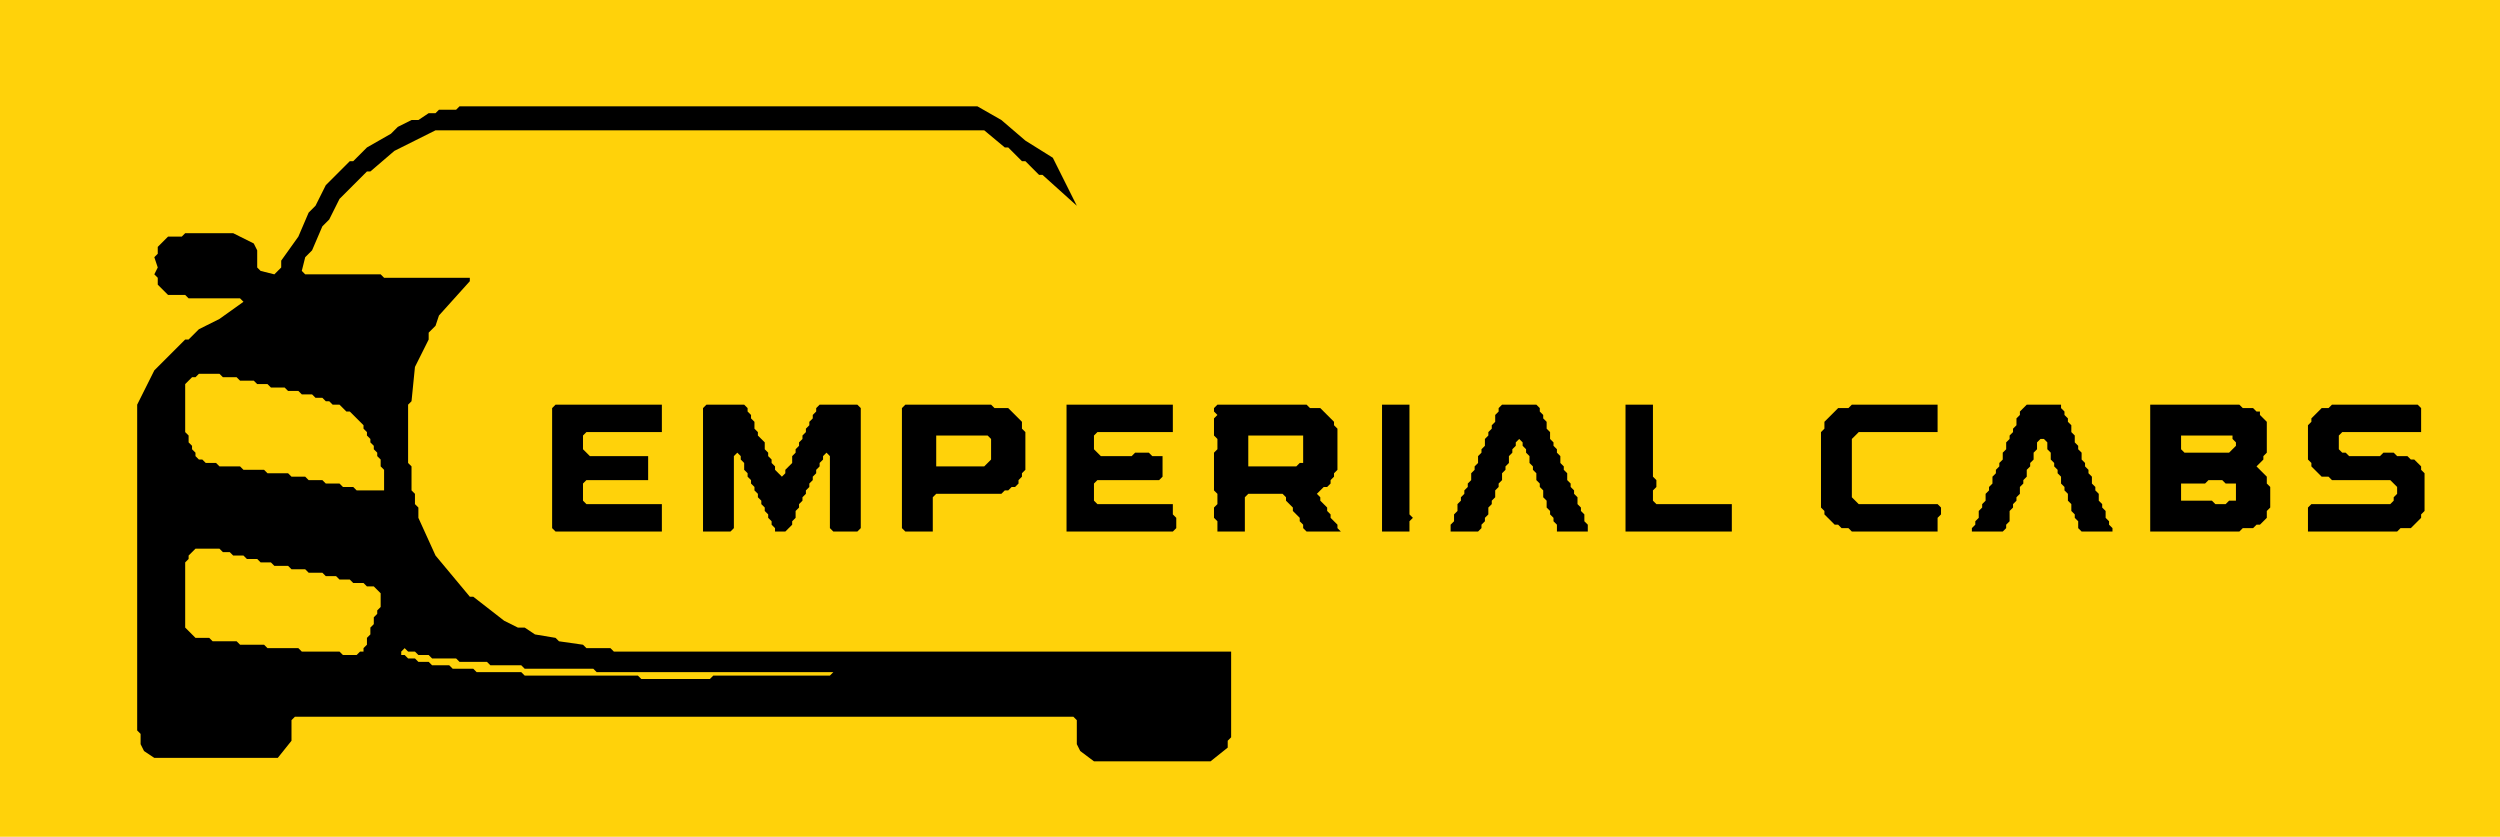
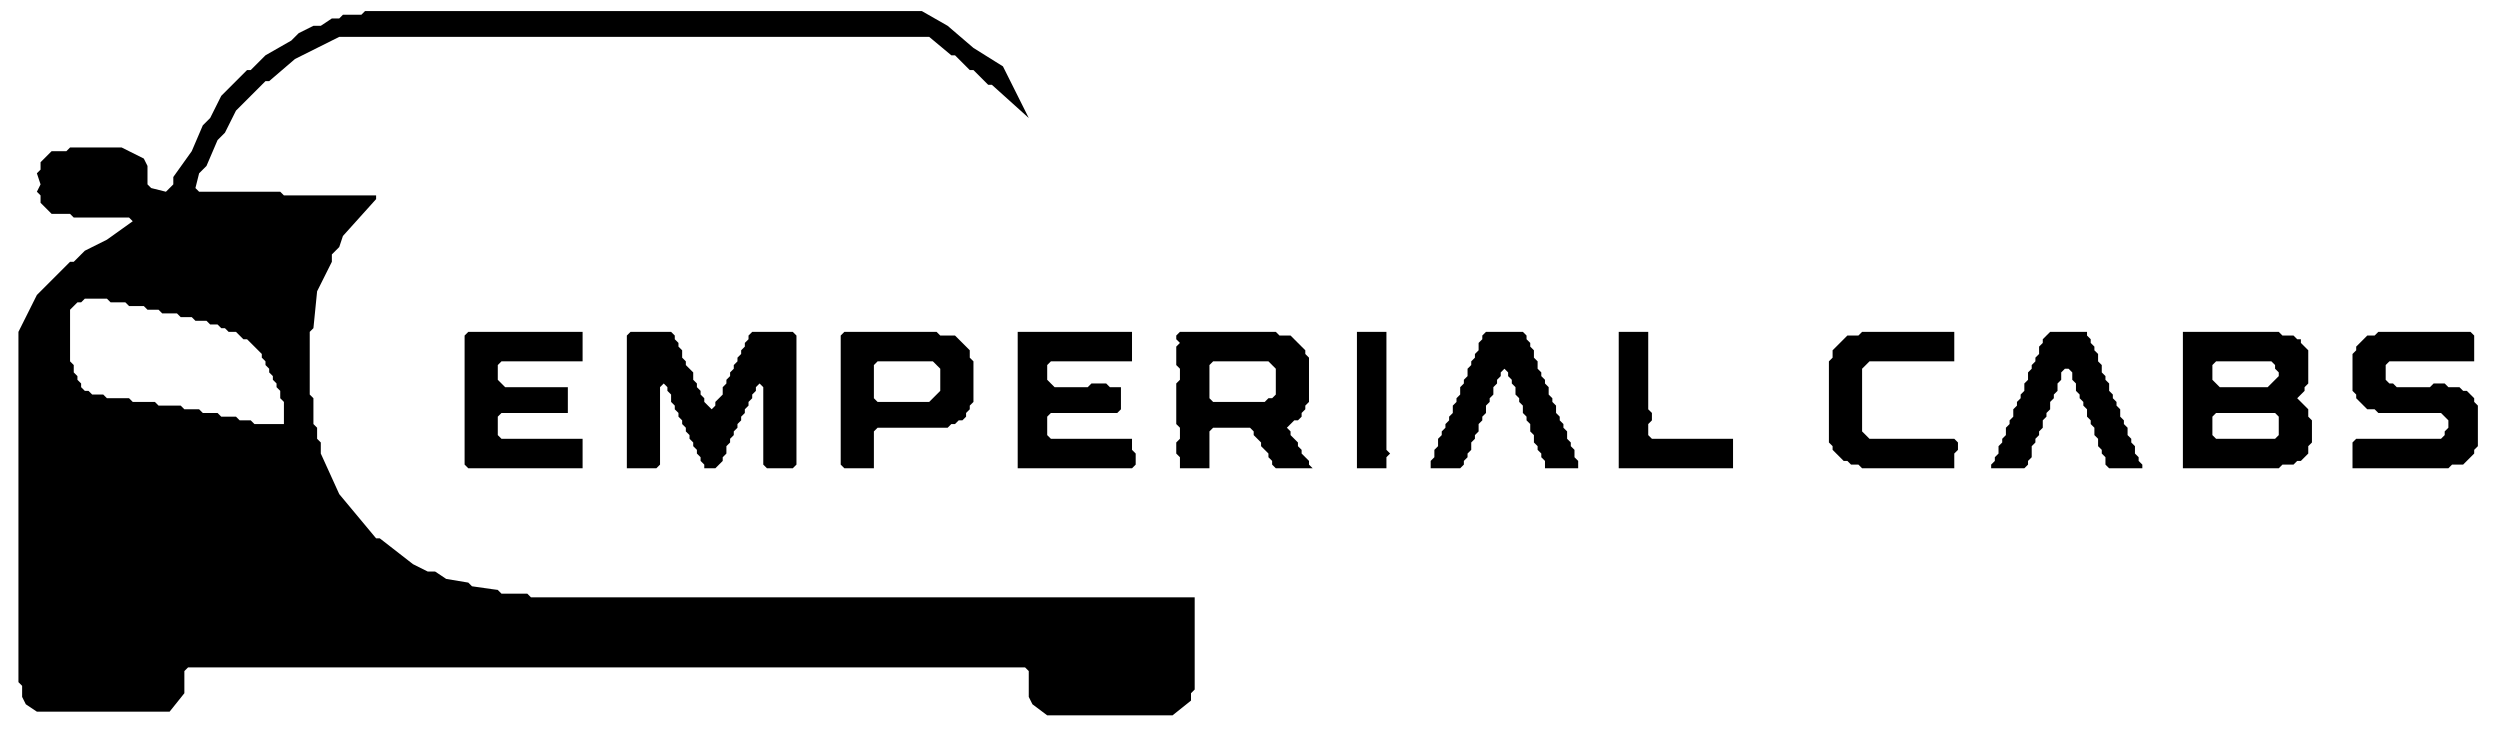
- <svg xmlns="http://www.w3.org/2000/svg" viewBox="0 0 729 244" width="729" height="244">
-   <rect width="100%" height="100%" fill="#FFD20A" />
-   <g fill="#000000" fill-rule="evenodd" clip-rule="evenodd">
+ <svg xmlns="http://www.w3.org/2000/svg" viewBox="35 28 678 198" width="678" height="198" shape-rendering="geometricPrecision" text-rendering="geometricPrecision" image-rendering="optimizeQuality">
+   <g fill="#000000">
    <path d="M 57 165 L 57 180 L 58 181 L 58 182 L 59 183 L 61 183 L 62 184 L 70 184 L 71 185 L 80 185 L 81 186 L 89 186 L 90 187 L 97 187 L 98 188 L 102 188 L 103 187 L 104 187 L 104 186 L 105 185 L 105 184 L 106 183 L 106 181 L 107 180 L 107 179 L 108 178 L 108 173 L 106 173 L 105 172 L 101 172 L 100 171 L 95 171 L 94 170 L 89 170 L 88 169 L 85 169 L 84 168 L 81 168 L 80 167 L 76 167 L 75 166 L 72 166 L 71 165 L 68 165 L 67 164 L 63 164 L 62 163 L 60 163 L 59 164 L 58 164 Z" />
-     <path d="M 677 119 L 674 122 L 674 123 L 673 124 L 673 134 L 674 135 L 674 136 L 677 139 L 679 139 L 680 140 L 697 140 L 699 142 L 699 144 L 698 145 L 698 146 L 697 147 L 674 147 L 673 148 L 673 155 L 699 155 L 700 154 L 703 154 L 706 151 L 706 150 L 707 149 L 707 138 L 706 137 L 706 136 L 704 134 L 703 134 L 702 133 L 699 133 L 698 132 L 695 132 L 694 133 L 685 133 L 684 132 L 683 132 L 682 131 L 682 127 L 683 126 L 706 126 L 706 119 L 705 118 L 680 118 L 679 119 Z" />
-     <path d="M 627 118 L 627 155 L 653 155 L 654 154 L 657 154 L 658 153 L 659 153 L 661 151 L 661 149 L 662 148 L 662 142 L 661 141 L 661 139 L 658 136 L 660 134 L 660 133 L 661 132 L 661 123 L 659 121 L 659 120 L 658 120 L 657 119 L 654 119 L 653 118 Z" />
-     <path d="M 635 141 L 636 140 L 652 140 L 653 141 L 653 146 L 652 147 L 636 147 L 635 146 Z" />
-     <path d="M 635 127 L 636 126 L 651 126 L 652 127 L 652 128 L 653 129 L 653 130 L 650 133 L 637 133 L 635 131 Z" />
-     <path d="M 591 118 L 589 120 L 589 121 L 588 122 L 588 124 L 587 125 L 587 126 L 586 127 L 586 128 L 585 129 L 585 131 L 584 132 L 584 134 L 583 135 L 583 136 L 582 137 L 582 138 L 581 139 L 581 141 L 580 142 L 580 143 L 579 144 L 579 146 L 578 147 L 578 148 L 577 149 L 577 151 L 576 152 L 576 153 L 575 154 L 575 155 L 584 155 L 585 154 L 585 153 L 586 152 L 586 149 L 587 148 L 587 147 L 588 146 L 588 145 L 589 144 L 589 142 L 590 141 L 590 140 L 591 139 L 591 137 L 592 136 L 592 135 L 593 134 L 593 132 L 594 131 L 594 129 L 595 128 L 596 128 L 597 129 L 597 131 L 598 132 L 598 134 L 599 135 L 599 136 L 600 137 L 600 138 L 601 139 L 601 141 L 602 142 L 602 143 L 603 144 L 603 146 L 604 147 L 604 149 L 605 150 L 605 151 L 606 152 L 606 154 L 607 155 L 616 155 L 616 154 L 615 153 L 615 152 L 614 151 L 614 149 L 613 148 L 613 147 L 612 146 L 612 144 L 611 143 L 611 142 L 610 141 L 610 139 L 609 138 L 609 137 L 608 136 L 608 135 L 607 134 L 607 132 L 606 131 L 606 130 L 605 129 L 605 127 L 604 126 L 604 124 L 603 123 L 603 122 L 602 121 L 602 120 L 601 119 L 601 118 Z" />
-     <path d="M 536 119 L 532 123 L 532 125 L 531 126 L 531 148 L 532 149 L 532 150 L 535 153 L 536 153 L 537 154 L 539 154 L 540 155 L 565 155 L 565 151 L 566 150 L 566 148 L 565 147 L 542 147 L 540 145 L 540 128 L 542 126 L 565 126 L 565 118 L 540 118 L 539 119 Z" />
-     <path d="M 474 118 L 474 155 L 505 155 L 505 147 L 483 147 L 482 146 L 482 143 L 483 142 L 483 140 L 482 139 L 482 118 Z" />
-     <path d="M 438 118 L 437 119 L 437 120 L 436 121 L 436 123 L 435 124 L 435 125 L 434 126 L 434 127 L 433 128 L 433 130 L 432 131 L 432 132 L 431 133 L 431 135 L 430 136 L 430 137 L 429 138 L 429 140 L 428 141 L 428 142 L 427 143 L 427 144 L 426 145 L 426 146 L 425 147 L 425 149 L 424 150 L 424 152 L 423 153 L 423 155 L 431 155 L 432 154 L 432 153 L 433 152 L 433 151 L 434 150 L 434 148 L 435 147 L 435 146 L 436 145 L 436 143 L 437 142 L 437 141 L 438 140 L 438 138 L 439 137 L 439 136 L 440 135 L 440 133 L 441 132 L 441 131 L 442 130 L 442 129 L 443 128 L 444 129 L 444 130 L 445 131 L 445 132 L 446 133 L 446 135 L 447 136 L 447 137 L 448 138 L 448 140 L 449 141 L 449 142 L 450 143 L 450 145 L 451 146 L 451 148 L 452 149 L 452 150 L 453 151 L 453 152 L 454 153 L 454 155 L 463 155 L 463 153 L 462 152 L 462 150 L 461 149 L 461 148 L 460 147 L 460 145 L 459 144 L 459 143 L 458 142 L 458 141 L 457 140 L 457 138 L 456 137 L 456 136 L 455 135 L 455 133 L 454 132 L 454 131 L 453 130 L 453 129 L 452 128 L 452 126 L 451 125 L 451 123 L 450 122 L 450 121 L 449 120 L 449 119 L 448 118 Z" />
-     <path d="M 403 118 L 403 155 L 411 155 L 411 152 L 412 151 L 411 150 L 411 118 Z" />
-     <path d="M 355 118 L 354 119 L 354 120 L 355 121 L 354 122 L 354 127 L 355 128 L 355 131 L 354 132 L 354 143 L 355 144 L 355 147 L 354 148 L 354 151 L 355 152 L 355 155 L 363 155 L 363 145 L 364 144 L 374 144 L 375 145 L 375 146 L 377 148 L 377 149 L 379 151 L 379 152 L 380 153 L 380 154 L 381 155 L 391 155 L 390 154 L 390 153 L 388 151 L 388 150 L 387 149 L 387 148 L 385 146 L 385 145 L 384 144 L 386 142 L 387 142 L 388 141 L 388 140 L 389 139 L 389 138 L 390 137 L 390 125 L 389 124 L 389 123 L 385 119 L 382 119 L 381 118 Z" />
-     <path d="M 363 127 L 364 126 L 379 126 L 381 128 L 381 135 L 380 136 L 379 136 L 378 137 L 364 137 L 363 136 Z" />
-     <path d="M 311 118 L 311 155 L 342 155 L 343 154 L 343 151 L 342 150 L 342 147 L 320 147 L 319 146 L 319 141 L 320 140 L 338 140 L 339 139 L 339 133 L 336 133 L 335 132 L 331 132 L 330 133 L 321 133 L 319 131 L 319 127 L 320 126 L 342 126 L 342 118 Z" />
-     <path d="M 263 119 L 263 154 L 264 155 L 272 155 L 272 145 L 273 144 L 292 144 L 293 143 L 294 143 L 295 142 L 296 142 L 297 141 L 297 140 L 298 139 L 298 138 L 299 137 L 299 126 L 298 125 L 298 123 L 294 119 L 290 119 L 289 118 L 264 118 Z" />
-     <path d="M 272 127 L 273 126 L 288 126 L 290 128 L 290 134 L 287 137 L 273 137 L 272 136 Z" />
-     <path d="M 205 119 L 205 155 L 213 155 L 214 154 L 214 133 L 215 132 L 216 133 L 216 134 L 217 135 L 217 137 L 218 138 L 218 139 L 219 140 L 219 141 L 220 142 L 220 143 L 221 144 L 221 145 L 222 146 L 222 147 L 223 148 L 223 149 L 224 150 L 224 151 L 225 152 L 225 153 L 226 154 L 226 155 L 229 155 L 231 153 L 231 152 L 232 151 L 232 149 L 233 148 L 233 147 L 234 146 L 234 145 L 235 144 L 235 143 L 236 142 L 236 141 L 237 140 L 237 139 L 238 138 L 238 137 L 239 136 L 239 135 L 240 134 L 240 133 L 241 132 L 242 133 L 242 154 L 243 155 L 250 155 L 251 154 L 251 119 L 250 118 L 239 118 L 238 119 L 238 120 L 237 121 L 237 122 L 236 123 L 236 124 L 235 125 L 235 126 L 234 127 L 234 128 L 233 129 L 233 130 L 232 131 L 232 132 L 231 133 L 231 135 L 229 137 L 229 138 L 228 139 L 226 137 L 226 136 L 225 135 L 225 134 L 224 133 L 224 132 L 223 131 L 223 129 L 221 127 L 221 126 L 220 125 L 220 123 L 219 122 L 219 121 L 218 120 L 218 119 L 217 118 L 206 118 Z" />
-     <path d="M 162 118 L 161 119 L 161 154 L 162 155 L 193 155 L 193 147 L 171 147 L 170 146 L 170 141 L 171 140 L 189 140 L 189 133 L 172 133 L 170 131 L 170 127 L 171 126 L 193 126 L 193 118 Z" />
-     <path d="M 46 72 L 46 74 L 45 75 L 46 78 L 45 80 L 46 81 L 46 83 L 49 86 L 54 86 L 55 87 L 70 87 L 71 88 L 64 93 L 58 96 L 55 99 L 54 99 L 45 108 L 40 118 L 40 213 L 41 214 L 41 217 L 42 219 L 45 221 L 81 221 L 85 216 L 85 210 L 86 209 L 313 209 L 314 210 L 314 217 L 315 219 L 319 222 L 353 222 L 358 218 L 358 216 L 359 215 L 359 190 L 179 190 L 178 189 L 171 189 L 170 188 L 163 187 L 162 186 L 156 185 L 153 183 L 151 183 L 147 181 L 138 174 L 137 174 L 127 162 L 122 151 L 122 148 L 121 147 L 121 144 L 120 143 L 120 136 L 119 135 L 119 118 L 120 117 L 121 107 L 125 99 L 125 97 L 127 95 L 128 92 L 137 82 L 137 81 L 112 81 L 111 80 L 89 80 L 88 79 L 89 75 L 91 73 L 94 66 L 96 64 L 99 58 L 107 50 L 108 50 L 115 44 L 127 38 L 287 38 L 293 43 L 294 43 L 298 47 L 299 47 L 303 51 L 304 51 L 314 60 L 307 46 L 299 41 L 292 35 L 285 31 L 134 31 L 133 32 L 128 32 L 127 33 L 125 33 L 122 35 L 120 35 L 116 37 L 114 39 L 107 43 L 103 47 L 102 47 L 95 54 L 92 60 L 90 62 L 87 69 L 82 76 L 82 78 L 80 80 L 76 79 L 75 78 L 75 73 L 74 71 L 68 68 L 54 68 L 53 69 L 49 69 Z" />
    <path d="M 116 190 L 118 188 L 119 189 L 120 189 L 121 190 L 124 190 L 125 191 L 132 191 L 133 192 L 141 192 L 142 193 L 151 193 L 152 194 L 170 194 L 171 195 L 250 195 L 251 196 L 250 197 L 240 197 L 239 198 L 156 198 L 155 197 L 140 197 L 139 196 L 132 196 L 131 195 L 126 195 L 125 194 L 122 194 L 121 193 L 119 193 L 118 192 L 117 192 L 116 191 Z" />
    <path d="M 54 162 L 57 159 L 63 159 L 64 160 L 67 160 L 68 161 L 71 161 L 72 162 L 75 162 L 76 163 L 79 163 L 80 164 L 83 164 L 84 165 L 88 165 L 89 166 L 94 166 L 95 167 L 98 167 L 99 168 L 102 168 L 103 169 L 106 169 L 107 170 L 109 170 L 112 173 L 112 176 L 111 177 L 111 179 L 110 180 L 110 182 L 109 183 L 109 184 L 108 185 L 108 188 L 107 189 L 107 190 L 106 191 L 105 191 L 104 192 L 101 192 L 100 191 L 92 191 L 91 190 L 78 190 L 77 189 L 70 189 L 69 188 L 62 188 L 61 187 L 57 187 L 53 183 L 53 164 L 54 163 Z" />
-     <path d="M 53 112 L 56 109 L 57 109 L 58 108 L 64 108 L 65 109 L 69 109 L 70 110 L 74 110 L 75 111 L 78 111 L 79 112 L 82 112 L 83 113 L 86 113 L 87 114 L 91 114 L 92 115 L 94 115 L 95 116 L 96 116 L 97 117 L 98 117 L 99 118 L 100 118 L 101 119 L 102 119 L 106 123 L 106 124 L 108 126 L 108 127 L 109 128 L 109 129 L 110 130 L 110 131 L 111 132 L 111 133 L 112 134 L 112 136 L 113 137 L 113 143 L 112 144 L 104 144 L 103 143 L 100 143 L 99 142 L 95 142 L 94 141 L 90 141 L 89 140 L 85 140 L 84 139 L 78 139 L 77 138 L 71 138 L 70 137 L 64 137 L 63 136 L 60 136 L 58 134 L 57 134 L 56 133 L 56 132 L 55 131 L 55 130 L 54 129 L 54 126 L 53 125 Z" />
-   </g>
-   <g fill="#FFD20A" fill-rule="evenodd" clip-rule="evenodd">
-     <path d="M 117 190 L 117 191 L 118 191 L 119 192 L 121 192 L 122 193 L 125 193 L 126 194 L 131 194 L 132 195 L 138 195 L 139 196 L 152 196 L 153 197 L 186 197 L 187 198 L 207 198 L 208 197 L 242 197 L 243 196 L 249 196 L 174 196 L 173 195 L 153 195 L 152 194 L 143 194 L 142 193 L 134 193 L 133 192 L 126 192 L 125 191 L 122 191 L 121 190 L 119 190 L 118 189 Z" />
-     <path d="M 55 162 L 55 163 L 54 164 L 54 183 L 57 186 L 61 186 L 62 187 L 69 187 L 70 188 L 77 188 L 78 189 L 87 189 L 88 190 L 99 190 L 100 191 L 104 191 L 105 190 L 106 190 L 106 189 L 107 188 L 107 186 L 108 185 L 108 183 L 109 182 L 109 180 L 110 179 L 110 178 L 111 177 L 111 173 L 109 171 L 107 171 L 106 170 L 103 170 L 102 169 L 99 169 L 98 168 L 95 168 L 94 167 L 90 167 L 89 166 L 85 166 L 84 165 L 80 165 L 79 164 L 76 164 L 75 163 L 72 163 L 71 162 L 68 162 L 67 161 L 65 161 L 64 160 L 57 160 Z" />
-     <path d="M 56 166 L 57 165 L 57 164 L 58 163 L 67 163 L 68 164 L 71 164 L 72 165 L 75 165 L 76 166 L 79 166 L 80 167 L 84 167 L 85 168 L 88 168 L 89 169 L 93 169 L 94 170 L 100 170 L 101 171 L 105 171 L 106 172 L 107 172 L 109 174 L 109 177 L 108 178 L 108 180 L 107 181 L 107 182 L 106 183 L 106 185 L 105 186 L 105 187 L 104 188 L 103 188 L 102 189 L 99 189 L 98 188 L 90 188 L 89 187 L 82 187 L 81 186 L 73 186 L 72 185 L 63 185 L 62 184 L 59 184 L 57 182 L 57 181 L 56 180 Z" />
-     <path d="M 652 141 L 649 141 L 648 140 L 644 140 L 643 141 L 636 141 L 636 146 L 645 146 L 646 147 L 649 147 L 650 146 L 652 146 Z" />
-     <path d="M 636 127 L 636 131 L 637 132 L 650 132 L 652 130 L 652 129 L 651 128 L 651 127 Z" />
-     <path d="M 364 127 L 364 136 L 378 136 L 379 135 L 380 135 L 380 127 Z" />
-     <path d="M 273 127 L 273 136 L 287 136 L 289 134 L 289 128 L 288 127 Z" />
-     <path d="M 54 112 L 54 126 L 55 127 L 55 129 L 56 130 L 56 131 L 57 132 L 57 133 L 58 134 L 59 134 L 60 135 L 63 135 L 64 136 L 70 136 L 71 137 L 77 137 L 78 138 L 84 138 L 85 139 L 89 139 L 90 140 L 94 140 L 95 141 L 99 141 L 100 142 L 103 142 L 104 143 L 112 143 L 112 137 L 111 136 L 111 134 L 110 133 L 110 132 L 109 131 L 109 130 L 108 129 L 108 128 L 107 127 L 107 126 L 106 125 L 106 124 L 102 120 L 101 120 L 99 118 L 97 118 L 96 117 L 95 117 L 94 116 L 92 116 L 91 115 L 88 115 L 87 114 L 84 114 L 83 113 L 79 113 L 78 112 L 75 112 L 74 111 L 70 111 L 69 110 L 65 110 L 64 109 L 58 109 L 57 110 L 56 110 Z" />
+     <path fill-rule="evenodd" d="M 46 72 L 46 74 L 45 75 L 46 78 L 45 80 L 46 81 L 46 83 L 49 86 L 54 86 L 55 87 L 70 87 L 71 88 L 64 93 L 58 96 L 55 99 L 54 99 L 45 108 L 40 118 L 40 213 L 41 214 L 41 217 L 42 219 L 45 221 L 81 221 L 85 216 L 85 210 L 86 209 L 313 209 L 314 210 L 314 217 L 315 219 L 319 222 L 353 222 L 358 218 L 358 216 L 359 215 L 359 190 L 179 190 L 178 189 L 171 189 L 170 188 L 163 187 L 162 186 L 156 185 L 153 183 L 151 183 L 147 181 L 138 174 L 137 174 L 127 162 L 122 151 L 122 148 L 121 147 L 121 144 L 120 143 L 120 136 L 119 135 L 119 118 L 120 117 L 121 107 L 125 99 L 125 97 L 127 95 L 128 92 L 137 82 L 137 81 L 112 81 L 111 80 L 89 80 L 88 79 L 89 75 L 91 73 L 94 66 L 96 64 L 99 58 L 107 50 L 108 50 L 115 44 L 127 38 L 287 38 L 293 43 L 294 43 L 298 47 L 299 47 L 303 51 L 304 51 L 314 60 L 307 46 L 299 41 L 292 35 L 285 31 L 134 31 L 133 32 L 128 32 L 127 33 L 125 33 L 122 35 L 120 35 L 116 37 L 114 39 L 107 43 L 103 47 L 102 47 L 95 54 L 92 60 L 90 62 L 87 69 L 82 76 L 82 78 L 80 80 L 76 79 L 75 78 L 75 73 L 74 71 L 68 68 L 54 68 L 53 69 L 49 69 Z M 54 112 L 54 126 L 55 127 L 55 129 L 56 130 L 56 131 L 57 132 L 57 133 L 58 134 L 59 134 L 60 135 L 63 135 L 64 136 L 70 136 L 71 137 L 77 137 L 78 138 L 84 138 L 85 139 L 89 139 L 90 140 L 94 140 L 95 141 L 99 141 L 100 142 L 103 142 L 104 143 L 112 143 L 112 137 L 111 136 L 111 134 L 110 133 L 110 132 L 109 131 L 109 130 L 108 129 L 108 128 L 107 127 L 107 126 L 106 125 L 106 124 L 102 120 L 101 120 L 99 118 L 97 118 L 96 117 L 95 117 L 94 116 L 92 116 L 91 115 L 88 115 L 87 114 L 84 114 L 83 113 L 79 113 L 78 112 L 75 112 L 74 111 L 70 111 L 69 110 L 65 110 L 64 109 L 58 109 L 57 110 L 56 110 Z" />
+     <path d="M 162 118 L 161 119 L 161 154 L 162 155 L 193 155 L 193 147 L 171 147 L 170 146 L 170 141 L 171 140 L 189 140 L 189 133 L 172 133 L 170 131 L 170 127 L 171 126 L 193 126 L 193 118 Z" />
+     <path d="M 205 119 L 205 155 L 213 155 L 214 154 L 214 133 L 215 132 L 216 133 L 216 134 L 217 135 L 217 137 L 218 138 L 218 139 L 219 140 L 219 141 L 220 142 L 220 143 L 221 144 L 221 145 L 222 146 L 222 147 L 223 148 L 223 149 L 224 150 L 224 151 L 225 152 L 225 153 L 226 154 L 226 155 L 229 155 L 231 153 L 231 152 L 232 151 L 232 149 L 233 148 L 233 147 L 234 146 L 234 145 L 235 144 L 235 143 L 236 142 L 236 141 L 237 140 L 237 139 L 238 138 L 238 137 L 239 136 L 239 135 L 240 134 L 240 133 L 241 132 L 242 133 L 242 154 L 243 155 L 250 155 L 251 154 L 251 119 L 250 118 L 239 118 L 238 119 L 238 120 L 237 121 L 237 122 L 236 123 L 236 124 L 235 125 L 235 126 L 234 127 L 234 128 L 233 129 L 233 130 L 232 131 L 232 132 L 231 133 L 231 135 L 229 137 L 229 138 L 228 139 L 226 137 L 226 136 L 225 135 L 225 134 L 224 133 L 224 132 L 223 131 L 223 129 L 221 127 L 221 126 L 220 125 L 220 123 L 219 122 L 219 121 L 218 120 L 218 119 L 217 118 L 206 118 Z" />
+     <path d="M 311 118 L 311 155 L 342 155 L 343 154 L 343 151 L 342 150 L 342 147 L 320 147 L 319 146 L 319 141 L 320 140 L 338 140 L 339 139 L 339 133 L 336 133 L 335 132 L 331 132 L 330 133 L 321 133 L 319 131 L 319 127 L 320 126 L 342 126 L 342 118 Z" />
+     <path d="M 403 118 L 403 155 L 411 155 L 411 152 L 412 151 L 411 150 L 411 118 Z" />
+     <path d="M 438 118 L 437 119 L 437 120 L 436 121 L 436 123 L 435 124 L 435 125 L 434 126 L 434 127 L 433 128 L 433 130 L 432 131 L 432 132 L 431 133 L 431 135 L 430 136 L 430 137 L 429 138 L 429 140 L 428 141 L 428 142 L 427 143 L 427 144 L 426 145 L 426 146 L 425 147 L 425 149 L 424 150 L 424 152 L 423 153 L 423 155 L 431 155 L 432 154 L 432 153 L 433 152 L 433 151 L 434 150 L 434 148 L 435 147 L 435 146 L 436 145 L 436 143 L 437 142 L 437 141 L 438 140 L 438 138 L 439 137 L 439 136 L 440 135 L 440 133 L 441 132 L 441 131 L 442 130 L 442 129 L 443 128 L 444 129 L 444 130 L 445 131 L 445 132 L 446 133 L 446 135 L 447 136 L 447 137 L 448 138 L 448 140 L 449 141 L 449 142 L 450 143 L 450 145 L 451 146 L 451 148 L 452 149 L 452 150 L 453 151 L 453 152 L 454 153 L 454 155 L 463 155 L 463 153 L 462 152 L 462 150 L 461 149 L 461 148 L 460 147 L 460 145 L 459 144 L 459 143 L 458 142 L 458 141 L 457 140 L 457 138 L 456 137 L 456 136 L 455 135 L 455 133 L 454 132 L 454 131 L 453 130 L 453 129 L 452 128 L 452 126 L 451 125 L 451 123 L 450 122 L 450 121 L 449 120 L 449 119 L 448 118 Z" />
+     <path d="M 474 118 L 474 155 L 505 155 L 505 147 L 483 147 L 482 146 L 482 143 L 483 142 L 483 140 L 482 139 L 482 118 Z" />
+     <path d="M 536 119 L 532 123 L 532 125 L 531 126 L 531 148 L 532 149 L 532 150 L 535 153 L 536 153 L 537 154 L 539 154 L 540 155 L 565 155 L 565 151 L 566 150 L 566 148 L 565 147 L 542 147 L 540 145 L 540 128 L 542 126 L 565 126 L 565 118 L 540 118 L 539 119 Z" />
+     <path d="M 591 118 L 589 120 L 589 121 L 588 122 L 588 124 L 587 125 L 587 126 L 586 127 L 586 128 L 585 129 L 585 131 L 584 132 L 584 134 L 583 135 L 583 136 L 582 137 L 582 138 L 581 139 L 581 141 L 580 142 L 580 143 L 579 144 L 579 146 L 578 147 L 578 148 L 577 149 L 577 151 L 576 152 L 576 153 L 575 154 L 575 155 L 584 155 L 585 154 L 585 153 L 586 152 L 586 149 L 587 148 L 587 147 L 588 146 L 588 145 L 589 144 L 589 142 L 590 141 L 590 140 L 591 139 L 591 137 L 592 136 L 592 135 L 593 134 L 593 132 L 594 131 L 594 129 L 595 128 L 596 128 L 597 129 L 597 131 L 598 132 L 598 134 L 599 135 L 599 136 L 600 137 L 600 138 L 601 139 L 601 141 L 602 142 L 602 143 L 603 144 L 603 146 L 604 147 L 604 149 L 605 150 L 605 151 L 606 152 L 606 154 L 607 155 L 616 155 L 616 154 L 615 153 L 615 152 L 614 151 L 614 149 L 613 148 L 613 147 L 612 146 L 612 144 L 611 143 L 611 142 L 610 141 L 610 139 L 609 138 L 609 137 L 608 136 L 608 135 L 607 134 L 607 132 L 606 131 L 606 130 L 605 129 L 605 127 L 604 126 L 604 124 L 603 123 L 603 122 L 602 121 L 602 120 L 601 119 L 601 118 Z" />
+     <path d="M 677 119 L 674 122 L 674 123 L 673 124 L 673 134 L 674 135 L 674 136 L 677 139 L 679 139 L 680 140 L 697 140 L 699 142 L 699 144 L 698 145 L 698 146 L 697 147 L 674 147 L 673 148 L 673 155 L 699 155 L 700 154 L 703 154 L 706 151 L 706 150 L 707 149 L 707 138 L 706 137 L 706 136 L 704 134 L 703 134 L 702 133 L 699 133 L 698 132 L 695 132 L 694 133 L 685 133 L 684 132 L 683 132 L 682 131 L 682 127 L 683 126 L 706 126 L 706 119 L 705 118 L 680 118 L 679 119 Z" />
+     <path fill-rule="evenodd" d="M 263 119 L 263 154 L 264 155 L 272 155 L 272 145 L 273 144 L 292 144 L 293 143 L 294 143 L 295 142 L 296 142 L 297 141 L 297 140 L 298 139 L 298 138 L 299 137 L 299 126 L 298 125 L 298 123 L 294 119 L 290 119 L 289 118 L 264 118 Z M 272 127 L 273 126 L 288 126 L 290 128 L 290 134 L 287 137 L 273 137 L 272 136 Z" />
+     <path fill-rule="evenodd" d="M 355 118 L 354 119 L 354 120 L 355 121 L 354 122 L 354 127 L 355 128 L 355 131 L 354 132 L 354 143 L 355 144 L 355 147 L 354 148 L 354 151 L 355 152 L 355 155 L 363 155 L 363 145 L 364 144 L 374 144 L 375 145 L 375 146 L 377 148 L 377 149 L 379 151 L 379 152 L 380 153 L 380 154 L 381 155 L 391 155 L 390 154 L 390 153 L 388 151 L 388 150 L 387 149 L 387 148 L 385 146 L 385 145 L 384 144 L 386 142 L 387 142 L 388 141 L 388 140 L 389 139 L 389 138 L 390 137 L 390 125 L 389 124 L 389 123 L 385 119 L 382 119 L 381 118 Z M 363 127 L 364 126 L 379 126 L 381 128 L 381 135 L 380 136 L 379 136 L 378 137 L 364 137 L 363 136 Z" />
+     <path fill-rule="evenodd" d="M 627 118 L 627 155 L 653 155 L 654 154 L 657 154 L 658 153 L 659 153 L 661 151 L 661 149 L 662 148 L 662 142 L 661 141 L 661 139 L 658 136 L 660 134 L 660 133 L 661 132 L 661 123 L 659 121 L 659 120 L 658 120 L 657 119 L 654 119 L 653 118 Z M 635 141 L 636 140 L 652 140 L 653 141 L 653 146 L 652 147 L 636 147 L 635 146 Z M 635 127 L 636 126 L 651 126 L 652 127 L 652 128 L 653 129 L 653 130 L 650 133 L 637 133 L 635 131 Z" />
  </g>
</svg>
